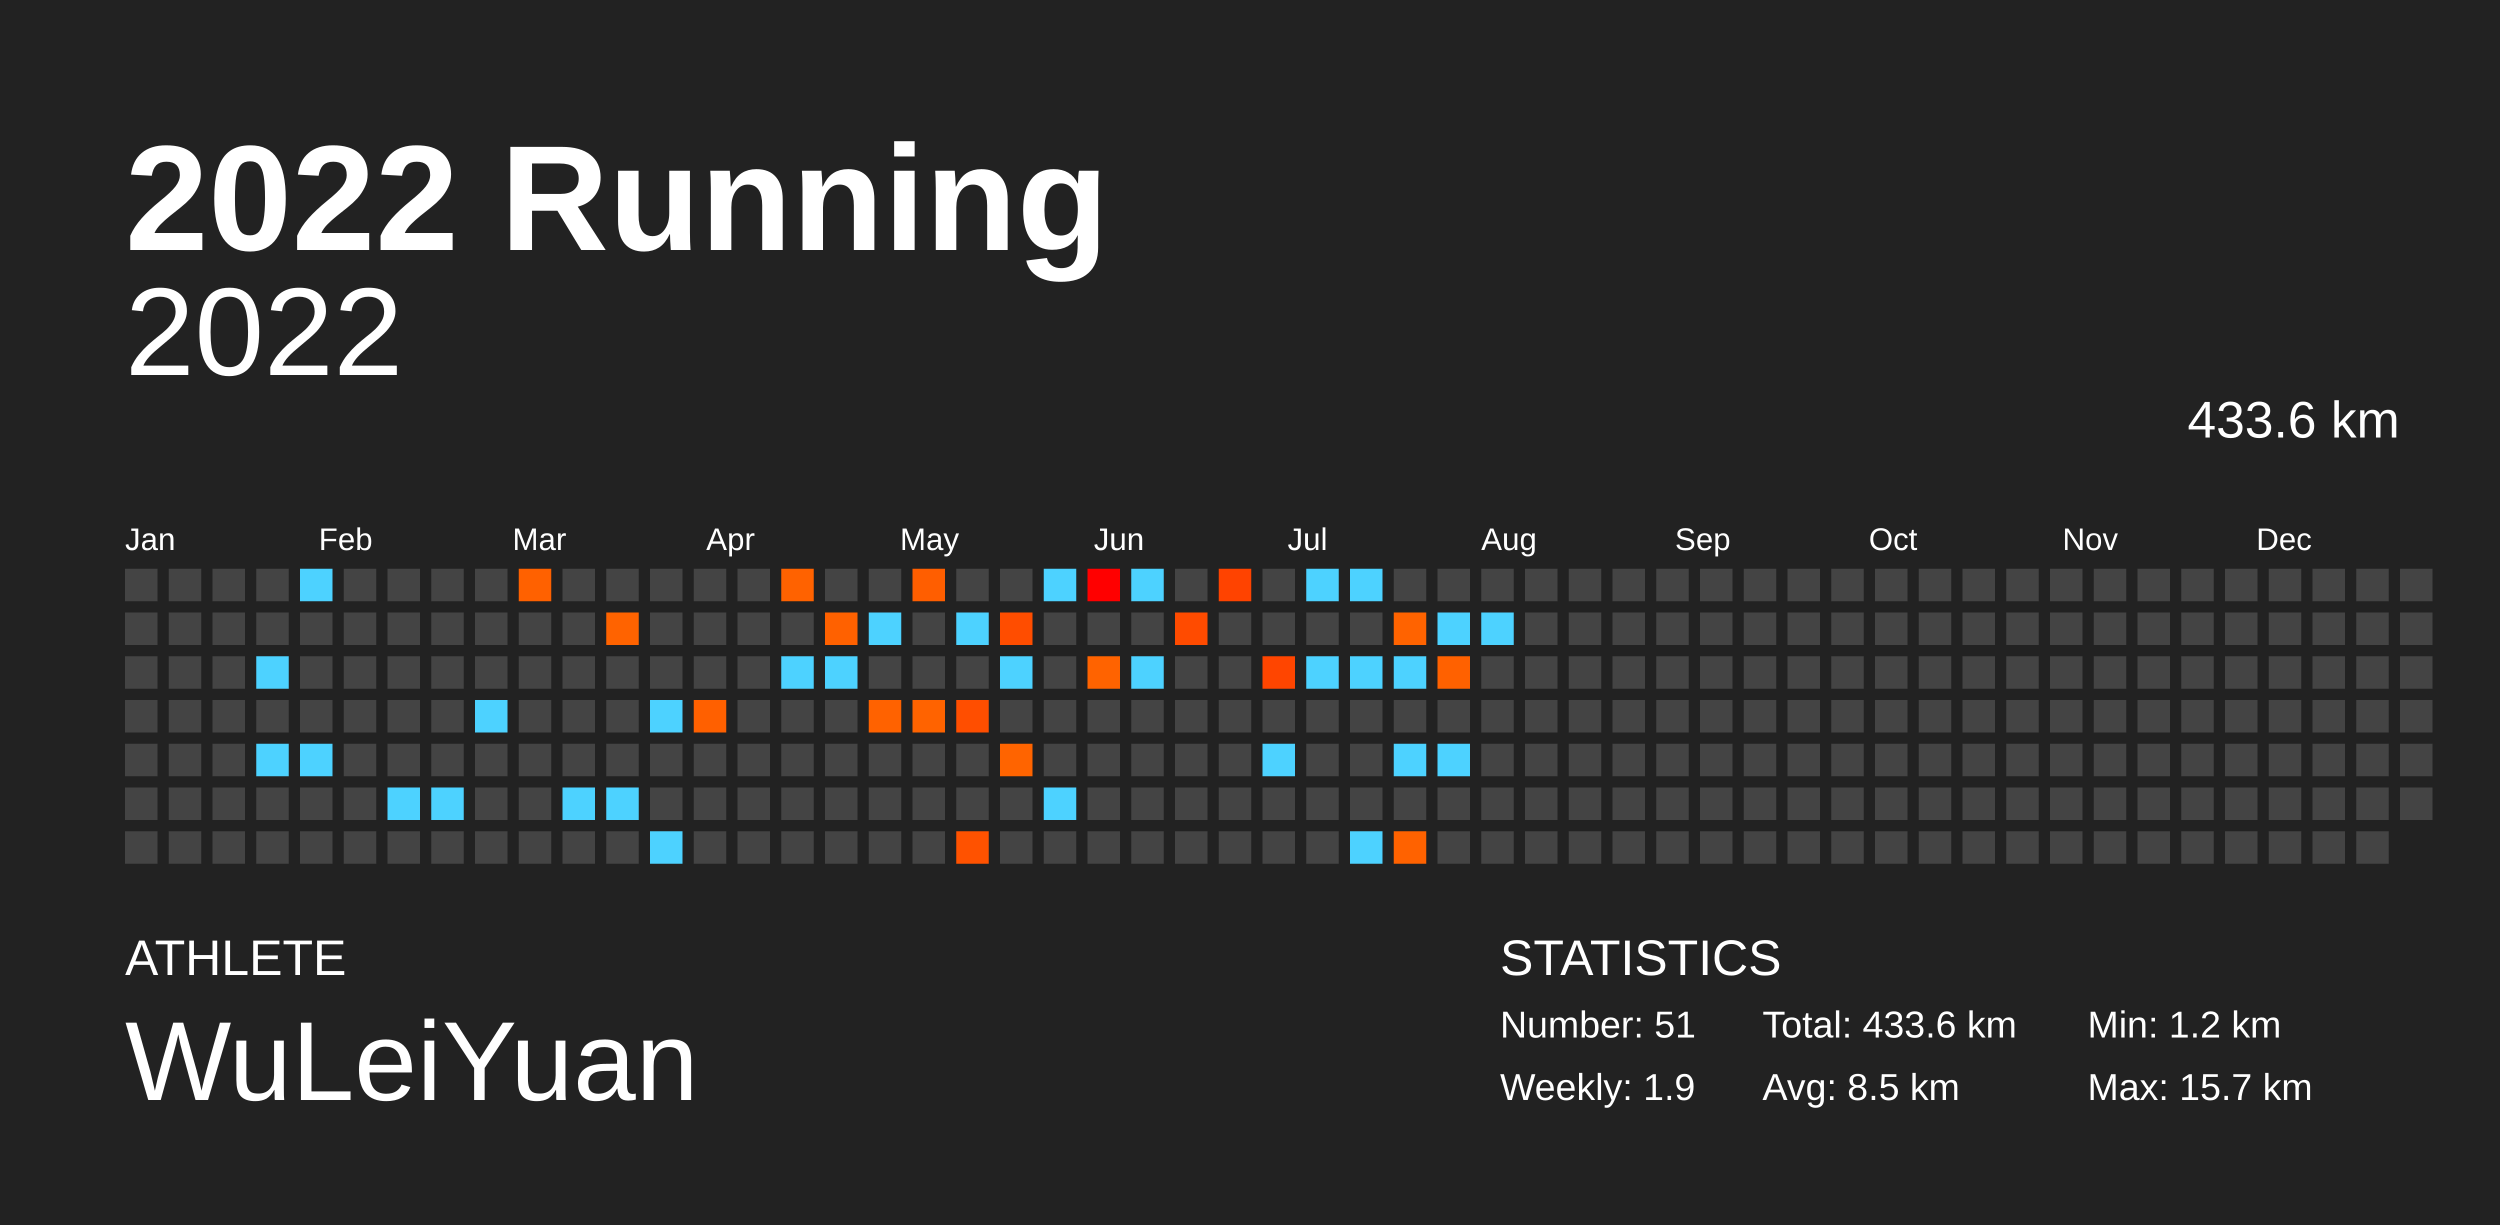
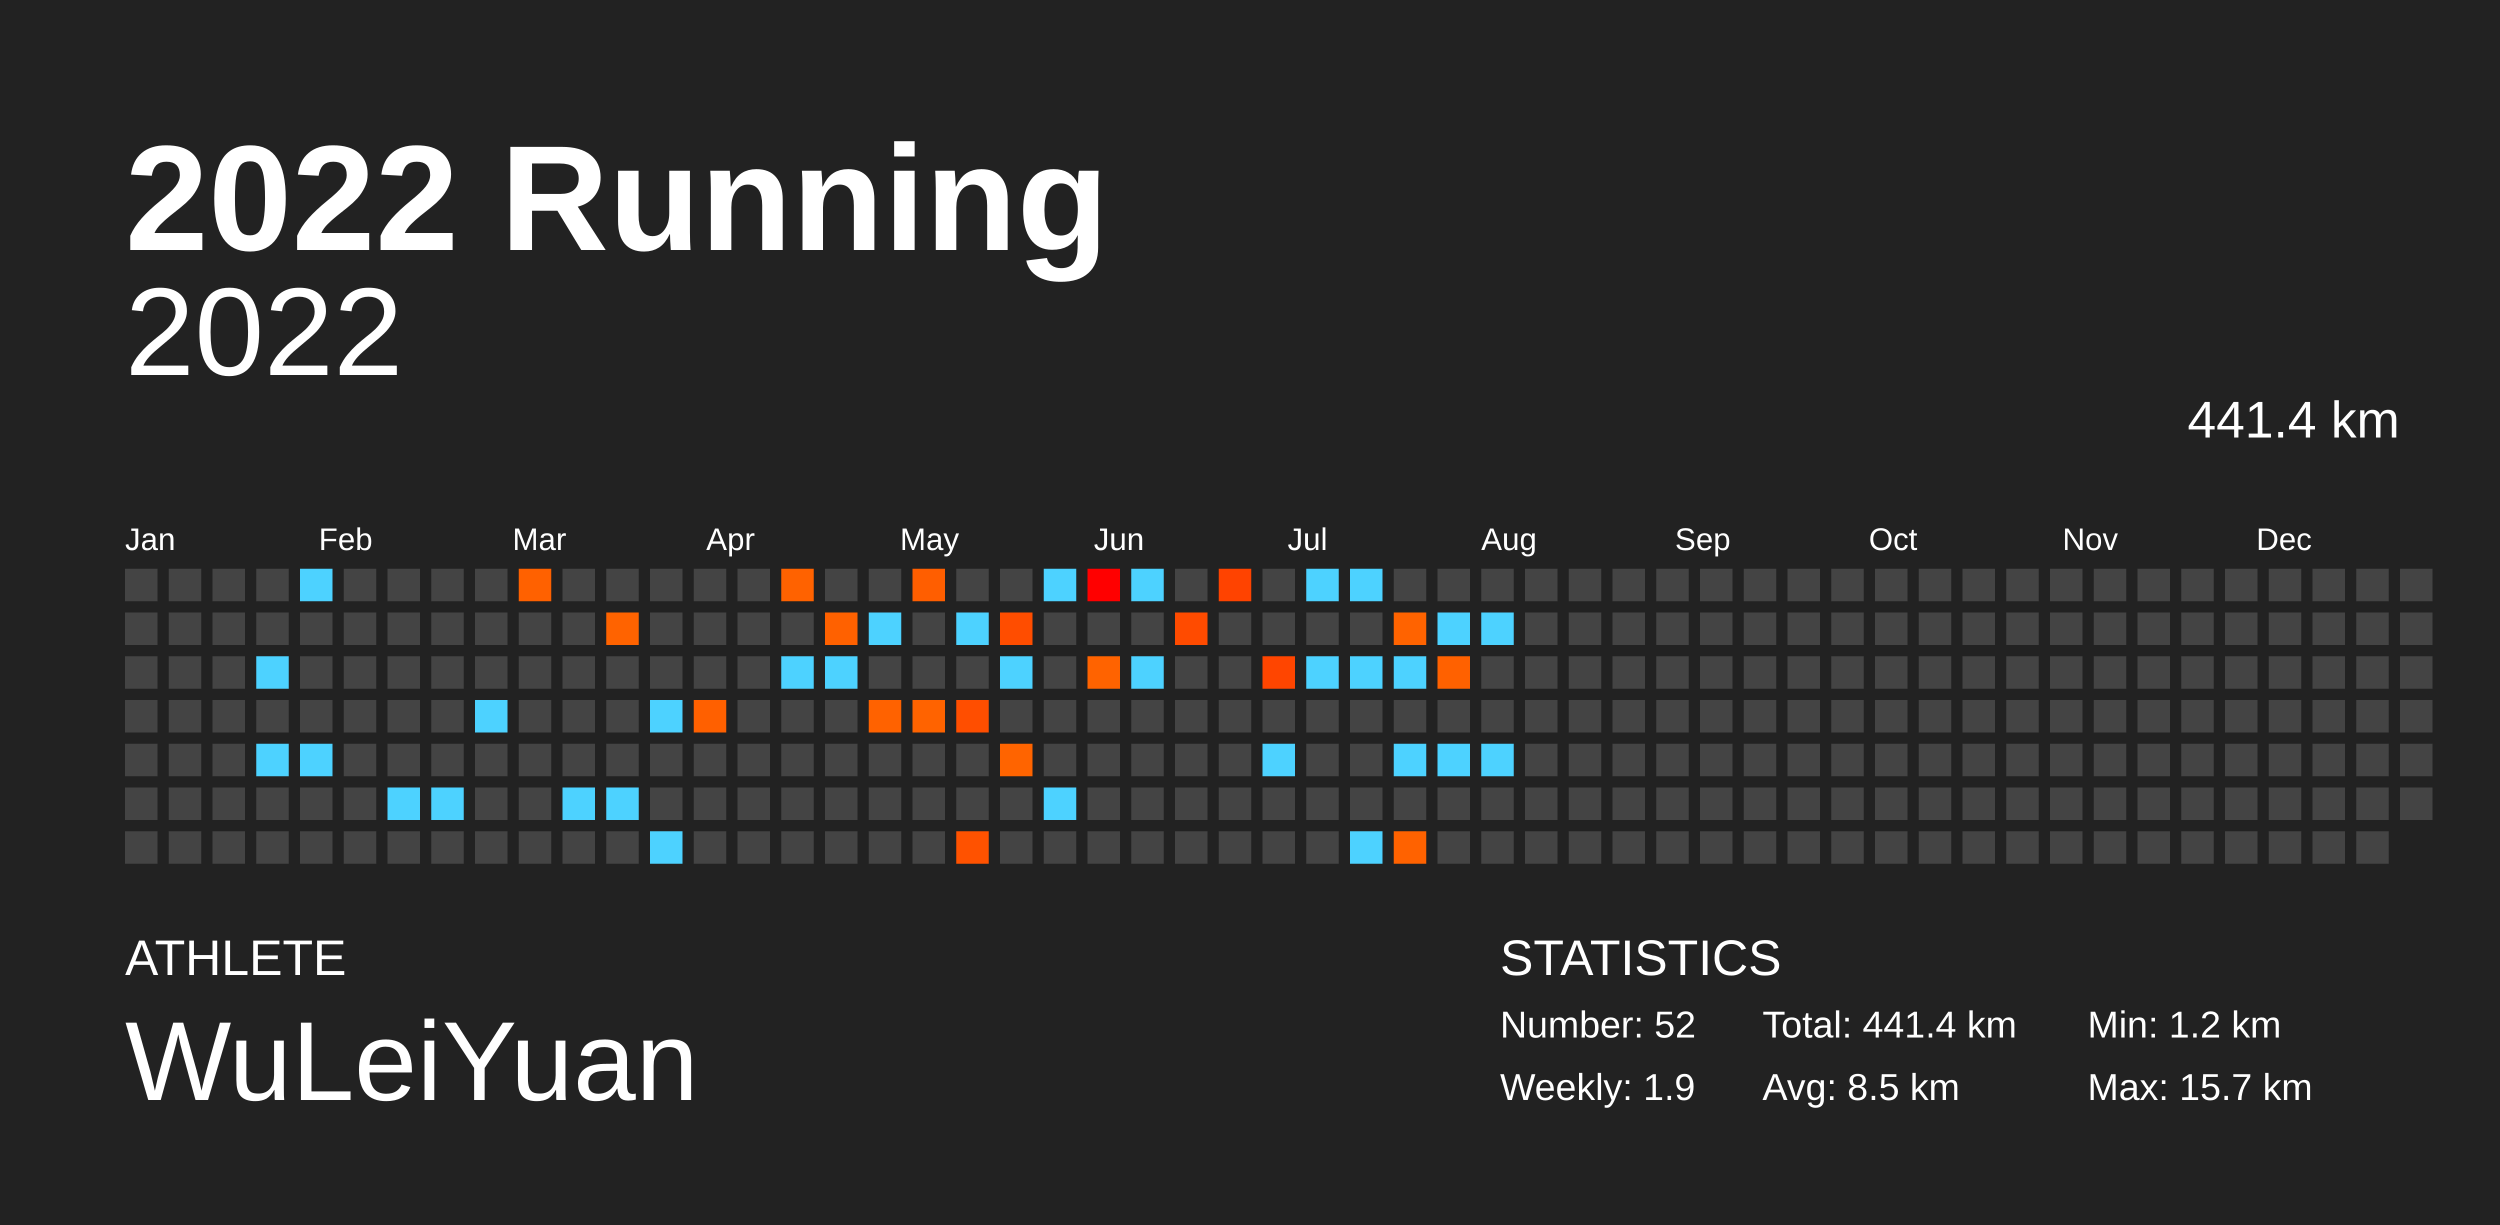
<svg xmlns="http://www.w3.org/2000/svg" baseProfile="full" height="98mm" version="1.1" viewBox="0,0,200,98" width="200mm">
  <defs />
  <rect fill="#222222" height="98" width="200" x="0" y="0" />
  <text fill="#FFFFFF" style="font-size:12px; font-family:Arial; font-weight:bold;" x="10" y="20">2022 Running</text>
  <text fill="#FFFFFF" style="font-size:4px; font-family:Arial" x="10" y="78">ATHLETE</text>
  <text fill="#FFFFFF" style="font-size:9px; font-family:Arial" x="10" y="88">WuLeiYuan</text>
  <text fill="#FFFFFF" style="font-size:4px; font-family:Arial" x="120" y="78">STATISTICS</text>
-   <text fill="#FFFFFF" style="font-size:3px; font-family:Arial" x="120" y="83">Number: 51</text>
+   <text fill="#FFFFFF" style="font-size:3px; font-family:Arial" x="120" y="83">Number: 52</text>
  <text fill="#FFFFFF" style="font-size:3px; font-family:Arial" x="120" y="88">Weekly: 1.9</text>
-   <text fill="#FFFFFF" style="font-size:3px; font-family:Arial" x="141" y="83">Total: 433.6 km</text>
+   <text fill="#FFFFFF" style="font-size:3px; font-family:Arial" x="141" y="83">Total: 441.4 km</text>
  <text fill="#FFFFFF" style="font-size:3px; font-family:Arial" x="141" y="88">Avg: 8.5 km</text>
  <text fill="#FFFFFF" style="font-size:3px; font-family:Arial" x="167" y="83">Min: 1.2 km</text>
  <text fill="#FFFFFF" style="font-size:3px; font-family:Arial" x="167" y="88">Max: 15.7 km</text>
  <text alignment-baseline="hanging" fill="#FFFFFF" style="font-size:10.0px; font-family:Arial;" x="10" y="30">2022</text>
-   <text alignment-baseline="hanging" fill="#FFFFFF" style="font-size:4.125px; font-family:Arial;" x="175" y="35">433.6 km</text>
+   <text alignment-baseline="hanging" fill="#FFFFFF" style="font-size:4.125px; font-family:Arial;" x="175" y="35">441.4 km</text>
  <text fill="#FFFFFF" style="font-size:2.5px; font-family:Arial" x="10.0" y="44">Jan</text>
  <text fill="#FFFFFF" style="font-size:2.5px; font-family:Arial" x="25.5" y="44">Feb</text>
  <text fill="#FFFFFF" style="font-size:2.5px; font-family:Arial" x="41.0" y="44">Mar</text>
  <text fill="#FFFFFF" style="font-size:2.5px; font-family:Arial" x="56.5" y="44">Apr</text>
  <text fill="#FFFFFF" style="font-size:2.5px; font-family:Arial" x="72.0" y="44">May</text>
  <text fill="#FFFFFF" style="font-size:2.5px; font-family:Arial" x="87.5" y="44">Jun</text>
  <text fill="#FFFFFF" style="font-size:2.5px; font-family:Arial" x="103.0" y="44">Jul</text>
  <text fill="#FFFFFF" style="font-size:2.5px; font-family:Arial" x="118.5" y="44">Aug</text>
  <text fill="#FFFFFF" style="font-size:2.5px; font-family:Arial" x="134.0" y="44">Sep</text>
  <text fill="#FFFFFF" style="font-size:2.5px; font-family:Arial" x="149.5" y="44">Oct</text>
  <text fill="#FFFFFF" style="font-size:2.5px; font-family:Arial" x="165.0" y="44">Nov</text>
  <text fill="#FFFFFF" style="font-size:2.5px; font-family:Arial" x="180.5" y="44">Dec</text>
  <rect fill="#444444" height="2.6" width="2.6" x="10.0" y="45.5" />
  <rect fill="#444444" height="2.6" width="2.6" x="10.0" y="49.0" />
  <rect fill="#444444" height="2.6" width="2.6" x="10.0" y="52.5" />
  <rect fill="#444444" height="2.6" width="2.6" x="10.0" y="56.0" />
  <rect fill="#444444" height="2.6" width="2.6" x="10.0" y="59.5" />
  <rect fill="#444444" height="2.6" width="2.6" x="10.0" y="63.0" />
  <rect fill="#444444" height="2.6" width="2.6" x="10.0" y="66.5" />
  <rect fill="#444444" height="2.6" width="2.6" x="13.5" y="45.5" />
  <rect fill="#444444" height="2.6" width="2.6" x="13.5" y="49.0" />
  <rect fill="#444444" height="2.6" width="2.6" x="13.5" y="52.5" />
  <rect fill="#444444" height="2.6" width="2.6" x="13.5" y="56.0" />
  <rect fill="#444444" height="2.6" width="2.6" x="13.5" y="59.5" />
  <rect fill="#444444" height="2.6" width="2.6" x="13.5" y="63.0" />
  <rect fill="#444444" height="2.6" width="2.6" x="13.5" y="66.5" />
  <rect fill="#444444" height="2.6" width="2.6" x="17.0" y="45.5" />
  <rect fill="#444444" height="2.6" width="2.6" x="17.0" y="49.0" />
  <rect fill="#444444" height="2.6" width="2.6" x="17.0" y="52.5" />
  <rect fill="#444444" height="2.6" width="2.6" x="17.0" y="56.0" />
  <rect fill="#444444" height="2.6" width="2.6" x="17.0" y="59.5" />
  <rect fill="#444444" height="2.6" width="2.6" x="17.0" y="63.0" />
  <rect fill="#444444" height="2.6" width="2.6" x="17.0" y="66.5" />
  <rect fill="#444444" height="2.6" width="2.6" x="20.5" y="45.5" />
  <rect fill="#444444" height="2.6" width="2.6" x="20.5" y="49.0" />
  <rect fill="#4dd2ff" height="2.6" width="2.6" x="20.5" y="52.5" />
  <rect fill="#444444" height="2.6" width="2.6" x="20.5" y="56.0" />
  <rect fill="#4dd2ff" height="2.6" width="2.6" x="20.5" y="59.5" />
  <rect fill="#444444" height="2.6" width="2.6" x="20.5" y="63.0" />
  <rect fill="#444444" height="2.6" width="2.6" x="20.5" y="66.5" />
  <rect fill="#4dd2ff" height="2.6" width="2.6" x="24.0" y="45.5" />
  <rect fill="#444444" height="2.6" width="2.6" x="24.0" y="49.0" />
  <rect fill="#444444" height="2.6" width="2.6" x="24.0" y="52.5" />
  <rect fill="#444444" height="2.6" width="2.6" x="24.0" y="56.0" />
  <rect fill="#4dd2ff" height="2.6" width="2.6" x="24.0" y="59.5" />
  <rect fill="#444444" height="2.6" width="2.6" x="24.0" y="63.0" />
  <rect fill="#444444" height="2.6" width="2.6" x="24.0" y="66.5" />
  <rect fill="#444444" height="2.6" width="2.6" x="27.5" y="45.5" />
  <rect fill="#444444" height="2.6" width="2.6" x="27.5" y="49.0" />
  <rect fill="#444444" height="2.6" width="2.6" x="27.5" y="52.5" />
  <rect fill="#444444" height="2.6" width="2.6" x="27.5" y="56.0" />
  <rect fill="#444444" height="2.6" width="2.6" x="27.5" y="59.5" />
  <rect fill="#444444" height="2.6" width="2.6" x="27.5" y="63.0" />
  <rect fill="#444444" height="2.6" width="2.6" x="27.5" y="66.5" />
  <rect fill="#444444" height="2.6" width="2.6" x="31.0" y="45.5" />
  <rect fill="#444444" height="2.6" width="2.6" x="31.0" y="49.0" />
  <rect fill="#444444" height="2.6" width="2.6" x="31.0" y="52.5" />
  <rect fill="#444444" height="2.6" width="2.6" x="31.0" y="56.0" />
  <rect fill="#444444" height="2.6" width="2.6" x="31.0" y="59.5" />
  <rect fill="#4dd2ff" height="2.6" width="2.6" x="31.0" y="63.0" />
  <rect fill="#444444" height="2.6" width="2.6" x="31.0" y="66.5" />
  <rect fill="#444444" height="2.6" width="2.6" x="34.5" y="45.5" />
  <rect fill="#444444" height="2.6" width="2.6" x="34.5" y="49.0" />
  <rect fill="#444444" height="2.6" width="2.6" x="34.5" y="52.5" />
  <rect fill="#444444" height="2.6" width="2.6" x="34.5" y="56.0" />
  <rect fill="#444444" height="2.6" width="2.6" x="34.5" y="59.5" />
  <rect fill="#4dd2ff" height="2.6" width="2.6" x="34.5" y="63.0" />
  <rect fill="#444444" height="2.6" width="2.6" x="34.5" y="66.5" />
  <rect fill="#444444" height="2.6" width="2.6" x="38.0" y="45.5" />
  <rect fill="#444444" height="2.6" width="2.6" x="38.0" y="49.0" />
  <rect fill="#444444" height="2.6" width="2.6" x="38.0" y="52.5" />
  <rect fill="#4dd2ff" height="2.6" width="2.6" x="38.0" y="56.0" />
  <rect fill="#444444" height="2.6" width="2.6" x="38.0" y="59.5" />
  <rect fill="#444444" height="2.6" width="2.6" x="38.0" y="63.0" />
  <rect fill="#444444" height="2.6" width="2.6" x="38.0" y="66.5" />
  <rect fill="#ff6100" height="2.6" width="2.6" x="41.5" y="45.5" />
  <rect fill="#444444" height="2.6" width="2.6" x="41.5" y="49.0" />
  <rect fill="#444444" height="2.6" width="2.6" x="41.5" y="52.5" />
  <rect fill="#444444" height="2.6" width="2.6" x="41.5" y="56.0" />
  <rect fill="#444444" height="2.6" width="2.6" x="41.5" y="59.5" />
  <rect fill="#444444" height="2.6" width="2.6" x="41.5" y="63.0" />
  <rect fill="#444444" height="2.6" width="2.6" x="41.5" y="66.5" />
  <rect fill="#444444" height="2.6" width="2.6" x="45.0" y="45.5" />
  <rect fill="#444444" height="2.6" width="2.6" x="45.0" y="49.0" />
  <rect fill="#444444" height="2.6" width="2.6" x="45.0" y="52.5" />
  <rect fill="#444444" height="2.6" width="2.6" x="45.0" y="56.0" />
  <rect fill="#444444" height="2.6" width="2.6" x="45.0" y="59.5" />
  <rect fill="#4dd2ff" height="2.6" width="2.6" x="45.0" y="63.0" />
  <rect fill="#444444" height="2.6" width="2.6" x="45.0" y="66.5" />
  <rect fill="#444444" height="2.6" width="2.6" x="48.5" y="45.5" />
  <rect fill="#ff6300" height="2.6" width="2.6" x="48.5" y="49.0" />
  <rect fill="#444444" height="2.6" width="2.6" x="48.5" y="52.5" />
  <rect fill="#444444" height="2.6" width="2.6" x="48.5" y="56.0" />
  <rect fill="#444444" height="2.6" width="2.6" x="48.5" y="59.5" />
  <rect fill="#4dd2ff" height="2.6" width="2.6" x="48.5" y="63.0" />
  <rect fill="#444444" height="2.6" width="2.6" x="48.5" y="66.5" />
  <rect fill="#444444" height="2.6" width="2.6" x="52.0" y="45.5" />
  <rect fill="#444444" height="2.6" width="2.6" x="52.0" y="49.0" />
  <rect fill="#444444" height="2.6" width="2.6" x="52.0" y="52.5" />
  <rect fill="#4dd2ff" height="2.6" width="2.6" x="52.0" y="56.0" />
  <rect fill="#444444" height="2.6" width="2.6" x="52.0" y="59.5" />
  <rect fill="#444444" height="2.6" width="2.6" x="52.0" y="63.0" />
  <rect fill="#4dd2ff" height="2.6" width="2.6" x="52.0" y="66.5" />
  <rect fill="#444444" height="2.6" width="2.6" x="55.5" y="45.5" />
  <rect fill="#444444" height="2.6" width="2.6" x="55.5" y="49.0" />
  <rect fill="#444444" height="2.6" width="2.6" x="55.5" y="52.5" />
  <rect fill="#ff6000" height="2.6" width="2.6" x="55.5" y="56.0" />
  <rect fill="#444444" height="2.6" width="2.6" x="55.5" y="59.5" />
  <rect fill="#444444" height="2.6" width="2.6" x="55.5" y="63.0" />
  <rect fill="#444444" height="2.6" width="2.6" x="55.5" y="66.5" />
  <rect fill="#444444" height="2.6" width="2.6" x="59.0" y="45.5" />
  <rect fill="#444444" height="2.6" width="2.6" x="59.0" y="49.0" />
  <rect fill="#444444" height="2.6" width="2.6" x="59.0" y="52.5" />
  <rect fill="#444444" height="2.6" width="2.6" x="59.0" y="56.0" />
  <rect fill="#444444" height="2.6" width="2.6" x="59.0" y="59.5" />
  <rect fill="#444444" height="2.6" width="2.6" x="59.0" y="63.0" />
  <rect fill="#444444" height="2.6" width="2.6" x="59.0" y="66.5" />
  <rect fill="#ff6200" height="2.6" width="2.6" x="62.5" y="45.5" />
  <rect fill="#444444" height="2.6" width="2.6" x="62.5" y="49.0" />
  <rect fill="#4dd2ff" height="2.6" width="2.6" x="62.5" y="52.5" />
  <rect fill="#444444" height="2.6" width="2.6" x="62.5" y="56.0" />
  <rect fill="#444444" height="2.6" width="2.6" x="62.5" y="59.5" />
  <rect fill="#444444" height="2.6" width="2.6" x="62.5" y="63.0" />
  <rect fill="#444444" height="2.6" width="2.6" x="62.5" y="66.5" />
  <rect fill="#444444" height="2.6" width="2.6" x="66.0" y="45.5" />
  <rect fill="#ff6100" height="2.6" width="2.6" x="66.0" y="49.0" />
  <rect fill="#4dd2ff" height="2.6" width="2.6" x="66.0" y="52.5" />
  <rect fill="#444444" height="2.6" width="2.6" x="66.0" y="56.0" />
  <rect fill="#444444" height="2.6" width="2.6" x="66.0" y="59.5" />
  <rect fill="#444444" height="2.6" width="2.6" x="66.0" y="63.0" />
  <rect fill="#444444" height="2.6" width="2.6" x="66.0" y="66.5" />
  <rect fill="#444444" height="2.6" width="2.6" x="69.5" y="45.5" />
  <rect fill="#4dd2ff" height="2.6" width="2.6" x="69.5" y="49.0" />
  <rect fill="#444444" height="2.6" width="2.6" x="69.5" y="52.5" />
  <rect fill="#ff6200" height="2.6" width="2.6" x="69.5" y="56.0" />
  <rect fill="#444444" height="2.6" width="2.6" x="69.5" y="59.5" />
  <rect fill="#444444" height="2.6" width="2.6" x="69.5" y="63.0" />
  <rect fill="#444444" height="2.6" width="2.6" x="69.5" y="66.5" />
  <rect fill="#ff5e00" height="2.6" width="2.6" x="73.0" y="45.5" />
  <rect fill="#444444" height="2.6" width="2.6" x="73.0" y="49.0" />
  <rect fill="#444444" height="2.6" width="2.6" x="73.0" y="52.5" />
  <rect fill="#ff6300" height="2.6" width="2.6" x="73.0" y="56.0" />
  <rect fill="#444444" height="2.6" width="2.6" x="73.0" y="59.5" />
  <rect fill="#444444" height="2.6" width="2.6" x="73.0" y="63.0" />
  <rect fill="#444444" height="2.6" width="2.6" x="73.0" y="66.5" />
  <rect fill="#444444" height="2.6" width="2.6" x="76.5" y="45.5" />
  <rect fill="#4dd2ff" height="2.6" width="2.6" x="76.5" y="49.0" />
  <rect fill="#444444" height="2.6" width="2.6" x="76.5" y="52.5" />
  <rect fill="#ff4e00" height="2.6" width="2.6" x="76.5" y="56.0" />
  <rect fill="#444444" height="2.6" width="2.6" x="76.5" y="59.5" />
  <rect fill="#444444" height="2.6" width="2.6" x="76.5" y="63.0" />
  <rect fill="#ff5200" height="2.6" width="2.6" x="76.5" y="66.5" />
  <rect fill="#444444" height="2.6" width="2.6" x="80.0" y="45.5" />
  <rect fill="#ff4d00" height="2.6" width="2.6" x="80.0" y="49.0" />
  <rect fill="#4dd2ff" height="2.6" width="2.6" x="80.0" y="52.5" />
  <rect fill="#444444" height="2.6" width="2.6" x="80.0" y="56.0" />
  <rect fill="#ff6400" height="2.6" width="2.6" x="80.0" y="59.5" />
  <rect fill="#444444" height="2.6" width="2.6" x="80.0" y="63.0" />
  <rect fill="#444444" height="2.6" width="2.6" x="80.0" y="66.5" />
  <rect fill="#4dd2ff" height="2.6" width="2.6" x="83.5" y="45.5" />
  <rect fill="#444444" height="2.6" width="2.6" x="83.5" y="49.0" />
  <rect fill="#444444" height="2.6" width="2.6" x="83.5" y="52.5" />
  <rect fill="#444444" height="2.6" width="2.6" x="83.5" y="56.0" />
  <rect fill="#444444" height="2.6" width="2.6" x="83.5" y="59.5" />
  <rect fill="#4dd2ff" height="2.6" width="2.6" x="83.5" y="63.0" />
  <rect fill="#444444" height="2.6" width="2.6" x="83.5" y="66.5" />
  <rect fill="#ff0000" height="2.6" width="2.6" x="87.0" y="45.5" />
  <rect fill="#444444" height="2.6" width="2.6" x="87.0" y="49.0" />
  <rect fill="#ff6300" height="2.6" width="2.6" x="87.0" y="52.5" />
  <rect fill="#444444" height="2.6" width="2.6" x="87.0" y="56.0" />
  <rect fill="#444444" height="2.6" width="2.6" x="87.0" y="59.5" />
  <rect fill="#444444" height="2.6" width="2.6" x="87.0" y="63.0" />
  <rect fill="#444444" height="2.6" width="2.6" x="87.0" y="66.5" />
  <rect fill="#4dd2ff" height="2.6" width="2.6" x="90.5" y="45.5" />
  <rect fill="#444444" height="2.6" width="2.6" x="90.5" y="49.0" />
  <rect fill="#4dd2ff" height="2.6" width="2.6" x="90.5" y="52.5" />
  <rect fill="#444444" height="2.6" width="2.6" x="90.5" y="56.0" />
  <rect fill="#444444" height="2.6" width="2.6" x="90.5" y="59.5" />
  <rect fill="#444444" height="2.6" width="2.6" x="90.5" y="63.0" />
  <rect fill="#444444" height="2.6" width="2.6" x="90.5" y="66.5" />
  <rect fill="#444444" height="2.6" width="2.6" x="94.0" y="45.5" />
  <rect fill="#ff4b00" height="2.6" width="2.6" x="94.0" y="49.0" />
  <rect fill="#444444" height="2.6" width="2.6" x="94.0" y="52.5" />
  <rect fill="#444444" height="2.6" width="2.6" x="94.0" y="56.0" />
  <rect fill="#444444" height="2.6" width="2.6" x="94.0" y="59.5" />
  <rect fill="#444444" height="2.6" width="2.6" x="94.0" y="63.0" />
  <rect fill="#444444" height="2.6" width="2.6" x="94.0" y="66.5" />
  <rect fill="#ff4300" height="2.6" width="2.6" x="97.5" y="45.5" />
  <rect fill="#444444" height="2.6" width="2.6" x="97.5" y="49.0" />
  <rect fill="#444444" height="2.6" width="2.6" x="97.5" y="52.5" />
  <rect fill="#444444" height="2.6" width="2.6" x="97.5" y="56.0" />
  <rect fill="#444444" height="2.6" width="2.6" x="97.5" y="59.5" />
  <rect fill="#444444" height="2.6" width="2.6" x="97.5" y="63.0" />
  <rect fill="#444444" height="2.6" width="2.6" x="97.5" y="66.5" />
  <rect fill="#444444" height="2.6" width="2.6" x="101.0" y="45.5" />
  <rect fill="#444444" height="2.6" width="2.6" x="101.0" y="49.0" />
  <rect fill="#ff4500" height="2.6" width="2.6" x="101.0" y="52.5" />
  <rect fill="#444444" height="2.6" width="2.6" x="101.0" y="56.0" />
  <rect fill="#4dd2ff" height="2.6" width="2.6" x="101.0" y="59.5" />
  <rect fill="#444444" height="2.6" width="2.6" x="101.0" y="63.0" />
  <rect fill="#444444" height="2.6" width="2.6" x="101.0" y="66.5" />
  <rect fill="#4dd2ff" height="2.6" width="2.6" x="104.5" y="45.5" />
  <rect fill="#444444" height="2.6" width="2.6" x="104.5" y="49.0" />
  <rect fill="#4dd2ff" height="2.6" width="2.6" x="104.5" y="52.5" />
  <rect fill="#444444" height="2.6" width="2.6" x="104.5" y="56.0" />
  <rect fill="#444444" height="2.6" width="2.6" x="104.5" y="59.5" />
  <rect fill="#444444" height="2.6" width="2.6" x="104.5" y="63.0" />
  <rect fill="#444444" height="2.6" width="2.6" x="104.5" y="66.5" />
  <rect fill="#4dd2ff" height="2.6" width="2.6" x="108.0" y="45.5" />
  <rect fill="#444444" height="2.6" width="2.6" x="108.0" y="49.0" />
  <rect fill="#4dd2ff" height="2.6" width="2.6" x="108.0" y="52.5" />
  <rect fill="#444444" height="2.6" width="2.6" x="108.0" y="56.0" />
  <rect fill="#444444" height="2.6" width="2.6" x="108.0" y="59.5" />
  <rect fill="#444444" height="2.6" width="2.6" x="108.0" y="63.0" />
  <rect fill="#4dd2ff" height="2.6" width="2.6" x="108.0" y="66.5" />
  <rect fill="#444444" height="2.6" width="2.6" x="111.5" y="45.5" />
  <rect fill="#ff6300" height="2.6" width="2.6" x="111.5" y="49.0" />
  <rect fill="#4dd2ff" height="2.6" width="2.6" x="111.5" y="52.5" />
  <rect fill="#444444" height="2.6" width="2.6" x="111.5" y="56.0" />
  <rect fill="#4dd2ff" height="2.6" width="2.6" x="111.5" y="59.5" />
  <rect fill="#444444" height="2.6" width="2.6" x="111.5" y="63.0" />
  <rect fill="#ff6200" height="2.6" width="2.6" x="111.5" y="66.5" />
  <rect fill="#444444" height="2.6" width="2.6" x="115.0" y="45.5" />
  <rect fill="#4dd2ff" height="2.6" width="2.6" x="115.0" y="49.0" />
  <rect fill="#ff6100" height="2.6" width="2.6" x="115.0" y="52.5" />
  <rect fill="#444444" height="2.6" width="2.6" x="115.0" y="56.0" />
  <rect fill="#4dd2ff" height="2.6" width="2.6" x="115.0" y="59.5" />
  <rect fill="#444444" height="2.6" width="2.6" x="115.0" y="63.0" />
  <rect fill="#444444" height="2.6" width="2.6" x="115.0" y="66.5" />
  <rect fill="#444444" height="2.6" width="2.6" x="118.5" y="45.5" />
  <rect fill="#4dd2ff" height="2.6" width="2.6" x="118.5" y="49.0" />
  <rect fill="#444444" height="2.6" width="2.6" x="118.5" y="52.5" />
  <rect fill="#444444" height="2.6" width="2.6" x="118.5" y="56.0" />
-   <rect fill="#444444" height="2.6" width="2.6" x="118.5" y="59.5" />
+   <rect fill="#4dd2ff" height="2.6" width="2.6" x="118.5" y="59.5" />
  <rect fill="#444444" height="2.6" width="2.6" x="118.5" y="63.0" />
  <rect fill="#444444" height="2.6" width="2.6" x="118.5" y="66.5" />
  <rect fill="#444444" height="2.6" width="2.6" x="122.0" y="45.5" />
  <rect fill="#444444" height="2.6" width="2.6" x="122.0" y="49.0" />
  <rect fill="#444444" height="2.6" width="2.6" x="122.0" y="52.5" />
  <rect fill="#444444" height="2.6" width="2.6" x="122.0" y="56.0" />
  <rect fill="#444444" height="2.6" width="2.6" x="122.0" y="59.5" />
  <rect fill="#444444" height="2.6" width="2.6" x="122.0" y="63.0" />
  <rect fill="#444444" height="2.6" width="2.6" x="122.0" y="66.5" />
  <rect fill="#444444" height="2.6" width="2.6" x="125.5" y="45.5" />
  <rect fill="#444444" height="2.6" width="2.6" x="125.5" y="49.0" />
  <rect fill="#444444" height="2.6" width="2.6" x="125.5" y="52.5" />
  <rect fill="#444444" height="2.6" width="2.6" x="125.5" y="56.0" />
  <rect fill="#444444" height="2.6" width="2.6" x="125.5" y="59.5" />
  <rect fill="#444444" height="2.6" width="2.6" x="125.5" y="63.0" />
  <rect fill="#444444" height="2.6" width="2.6" x="125.5" y="66.5" />
  <rect fill="#444444" height="2.6" width="2.6" x="129.0" y="45.5" />
  <rect fill="#444444" height="2.6" width="2.6" x="129.0" y="49.0" />
  <rect fill="#444444" height="2.6" width="2.6" x="129.0" y="52.5" />
  <rect fill="#444444" height="2.6" width="2.6" x="129.0" y="56.0" />
  <rect fill="#444444" height="2.6" width="2.6" x="129.0" y="59.5" />
  <rect fill="#444444" height="2.6" width="2.6" x="129.0" y="63.0" />
  <rect fill="#444444" height="2.6" width="2.6" x="129.0" y="66.5" />
  <rect fill="#444444" height="2.6" width="2.6" x="132.5" y="45.5" />
  <rect fill="#444444" height="2.6" width="2.6" x="132.5" y="49.0" />
  <rect fill="#444444" height="2.6" width="2.6" x="132.5" y="52.5" />
  <rect fill="#444444" height="2.6" width="2.6" x="132.5" y="56.0" />
  <rect fill="#444444" height="2.6" width="2.6" x="132.5" y="59.5" />
  <rect fill="#444444" height="2.6" width="2.6" x="132.5" y="63.0" />
  <rect fill="#444444" height="2.6" width="2.6" x="132.5" y="66.5" />
  <rect fill="#444444" height="2.6" width="2.6" x="136.0" y="45.5" />
  <rect fill="#444444" height="2.6" width="2.6" x="136.0" y="49.0" />
  <rect fill="#444444" height="2.6" width="2.6" x="136.0" y="52.5" />
  <rect fill="#444444" height="2.6" width="2.6" x="136.0" y="56.0" />
  <rect fill="#444444" height="2.6" width="2.6" x="136.0" y="59.5" />
  <rect fill="#444444" height="2.6" width="2.6" x="136.0" y="63.0" />
  <rect fill="#444444" height="2.6" width="2.6" x="136.0" y="66.5" />
  <rect fill="#444444" height="2.6" width="2.6" x="139.5" y="45.5" />
  <rect fill="#444444" height="2.6" width="2.6" x="139.5" y="49.0" />
  <rect fill="#444444" height="2.6" width="2.6" x="139.5" y="52.5" />
  <rect fill="#444444" height="2.6" width="2.6" x="139.5" y="56.0" />
  <rect fill="#444444" height="2.6" width="2.6" x="139.5" y="59.5" />
  <rect fill="#444444" height="2.6" width="2.6" x="139.5" y="63.0" />
  <rect fill="#444444" height="2.6" width="2.6" x="139.5" y="66.5" />
  <rect fill="#444444" height="2.6" width="2.6" x="143.0" y="45.5" />
  <rect fill="#444444" height="2.6" width="2.6" x="143.0" y="49.0" />
  <rect fill="#444444" height="2.6" width="2.6" x="143.0" y="52.5" />
  <rect fill="#444444" height="2.6" width="2.6" x="143.0" y="56.0" />
  <rect fill="#444444" height="2.6" width="2.6" x="143.0" y="59.5" />
  <rect fill="#444444" height="2.6" width="2.6" x="143.0" y="63.0" />
  <rect fill="#444444" height="2.6" width="2.6" x="143.0" y="66.5" />
  <rect fill="#444444" height="2.6" width="2.6" x="146.5" y="45.5" />
  <rect fill="#444444" height="2.6" width="2.6" x="146.5" y="49.0" />
  <rect fill="#444444" height="2.6" width="2.6" x="146.5" y="52.5" />
  <rect fill="#444444" height="2.6" width="2.6" x="146.5" y="56.0" />
  <rect fill="#444444" height="2.6" width="2.6" x="146.5" y="59.5" />
  <rect fill="#444444" height="2.6" width="2.6" x="146.5" y="63.0" />
  <rect fill="#444444" height="2.6" width="2.6" x="146.5" y="66.5" />
  <rect fill="#444444" height="2.6" width="2.6" x="150.0" y="45.5" />
  <rect fill="#444444" height="2.6" width="2.6" x="150.0" y="49.0" />
  <rect fill="#444444" height="2.6" width="2.6" x="150.0" y="52.5" />
  <rect fill="#444444" height="2.6" width="2.6" x="150.0" y="56.0" />
  <rect fill="#444444" height="2.6" width="2.6" x="150.0" y="59.5" />
  <rect fill="#444444" height="2.6" width="2.6" x="150.0" y="63.0" />
  <rect fill="#444444" height="2.6" width="2.6" x="150.0" y="66.5" />
  <rect fill="#444444" height="2.6" width="2.6" x="153.5" y="45.5" />
  <rect fill="#444444" height="2.6" width="2.6" x="153.5" y="49.0" />
  <rect fill="#444444" height="2.6" width="2.6" x="153.5" y="52.5" />
  <rect fill="#444444" height="2.6" width="2.6" x="153.5" y="56.0" />
  <rect fill="#444444" height="2.6" width="2.6" x="153.5" y="59.5" />
  <rect fill="#444444" height="2.6" width="2.6" x="153.5" y="63.0" />
  <rect fill="#444444" height="2.6" width="2.6" x="153.5" y="66.5" />
  <rect fill="#444444" height="2.6" width="2.6" x="157.0" y="45.5" />
  <rect fill="#444444" height="2.6" width="2.6" x="157.0" y="49.0" />
  <rect fill="#444444" height="2.6" width="2.6" x="157.0" y="52.5" />
  <rect fill="#444444" height="2.6" width="2.6" x="157.0" y="56.0" />
  <rect fill="#444444" height="2.6" width="2.6" x="157.0" y="59.5" />
  <rect fill="#444444" height="2.6" width="2.6" x="157.0" y="63.0" />
  <rect fill="#444444" height="2.6" width="2.6" x="157.0" y="66.5" />
  <rect fill="#444444" height="2.6" width="2.6" x="160.5" y="45.5" />
  <rect fill="#444444" height="2.6" width="2.6" x="160.5" y="49.0" />
  <rect fill="#444444" height="2.6" width="2.6" x="160.5" y="52.5" />
  <rect fill="#444444" height="2.6" width="2.6" x="160.5" y="56.0" />
  <rect fill="#444444" height="2.6" width="2.6" x="160.5" y="59.5" />
  <rect fill="#444444" height="2.6" width="2.6" x="160.5" y="63.0" />
  <rect fill="#444444" height="2.6" width="2.6" x="160.5" y="66.5" />
  <rect fill="#444444" height="2.6" width="2.6" x="164.0" y="45.5" />
  <rect fill="#444444" height="2.6" width="2.6" x="164.0" y="49.0" />
  <rect fill="#444444" height="2.6" width="2.6" x="164.0" y="52.5" />
  <rect fill="#444444" height="2.6" width="2.6" x="164.0" y="56.0" />
  <rect fill="#444444" height="2.6" width="2.6" x="164.0" y="59.5" />
  <rect fill="#444444" height="2.6" width="2.6" x="164.0" y="63.0" />
  <rect fill="#444444" height="2.6" width="2.6" x="164.0" y="66.5" />
  <rect fill="#444444" height="2.6" width="2.6" x="167.5" y="45.5" />
  <rect fill="#444444" height="2.6" width="2.6" x="167.5" y="49.0" />
  <rect fill="#444444" height="2.6" width="2.6" x="167.5" y="52.5" />
  <rect fill="#444444" height="2.6" width="2.6" x="167.5" y="56.0" />
  <rect fill="#444444" height="2.6" width="2.6" x="167.5" y="59.5" />
  <rect fill="#444444" height="2.6" width="2.6" x="167.5" y="63.0" />
  <rect fill="#444444" height="2.6" width="2.6" x="167.5" y="66.5" />
  <rect fill="#444444" height="2.6" width="2.6" x="171.0" y="45.5" />
  <rect fill="#444444" height="2.6" width="2.6" x="171.0" y="49.0" />
  <rect fill="#444444" height="2.6" width="2.6" x="171.0" y="52.5" />
  <rect fill="#444444" height="2.6" width="2.6" x="171.0" y="56.0" />
  <rect fill="#444444" height="2.6" width="2.6" x="171.0" y="59.5" />
  <rect fill="#444444" height="2.6" width="2.6" x="171.0" y="63.0" />
  <rect fill="#444444" height="2.6" width="2.6" x="171.0" y="66.5" />
  <rect fill="#444444" height="2.6" width="2.6" x="174.5" y="45.5" />
  <rect fill="#444444" height="2.6" width="2.6" x="174.5" y="49.0" />
  <rect fill="#444444" height="2.6" width="2.6" x="174.5" y="52.5" />
  <rect fill="#444444" height="2.6" width="2.6" x="174.5" y="56.0" />
  <rect fill="#444444" height="2.6" width="2.6" x="174.5" y="59.5" />
  <rect fill="#444444" height="2.6" width="2.6" x="174.5" y="63.0" />
  <rect fill="#444444" height="2.6" width="2.6" x="174.5" y="66.5" />
  <rect fill="#444444" height="2.6" width="2.6" x="178.0" y="45.5" />
  <rect fill="#444444" height="2.6" width="2.6" x="178.0" y="49.0" />
  <rect fill="#444444" height="2.6" width="2.6" x="178.0" y="52.5" />
  <rect fill="#444444" height="2.6" width="2.6" x="178.0" y="56.0" />
  <rect fill="#444444" height="2.6" width="2.6" x="178.0" y="59.5" />
  <rect fill="#444444" height="2.6" width="2.6" x="178.0" y="63.0" />
  <rect fill="#444444" height="2.6" width="2.6" x="178.0" y="66.5" />
  <rect fill="#444444" height="2.6" width="2.6" x="181.5" y="45.5" />
  <rect fill="#444444" height="2.6" width="2.6" x="181.5" y="49.0" />
  <rect fill="#444444" height="2.6" width="2.6" x="181.5" y="52.5" />
  <rect fill="#444444" height="2.6" width="2.6" x="181.5" y="56.0" />
  <rect fill="#444444" height="2.6" width="2.6" x="181.5" y="59.5" />
  <rect fill="#444444" height="2.6" width="2.6" x="181.5" y="63.0" />
  <rect fill="#444444" height="2.6" width="2.6" x="181.5" y="66.5" />
  <rect fill="#444444" height="2.6" width="2.6" x="185.0" y="45.5" />
  <rect fill="#444444" height="2.6" width="2.6" x="185.0" y="49.0" />
  <rect fill="#444444" height="2.6" width="2.6" x="185.0" y="52.5" />
  <rect fill="#444444" height="2.6" width="2.6" x="185.0" y="56.0" />
  <rect fill="#444444" height="2.6" width="2.6" x="185.0" y="59.5" />
  <rect fill="#444444" height="2.6" width="2.6" x="185.0" y="63.0" />
  <rect fill="#444444" height="2.6" width="2.6" x="185.0" y="66.5" />
  <rect fill="#444444" height="2.6" width="2.6" x="188.5" y="45.5" />
  <rect fill="#444444" height="2.6" width="2.6" x="188.5" y="49.0" />
  <rect fill="#444444" height="2.6" width="2.6" x="188.5" y="52.5" />
  <rect fill="#444444" height="2.6" width="2.6" x="188.5" y="56.0" />
  <rect fill="#444444" height="2.6" width="2.6" x="188.5" y="59.5" />
  <rect fill="#444444" height="2.6" width="2.6" x="188.5" y="63.0" />
  <rect fill="#444444" height="2.6" width="2.6" x="188.5" y="66.5" />
  <rect fill="#444444" height="2.6" width="2.6" x="192.0" y="45.5" />
  <rect fill="#444444" height="2.6" width="2.6" x="192.0" y="49.0" />
  <rect fill="#444444" height="2.6" width="2.6" x="192.0" y="52.5" />
  <rect fill="#444444" height="2.6" width="2.6" x="192.0" y="56.0" />
  <rect fill="#444444" height="2.6" width="2.6" x="192.0" y="59.5" />
  <rect fill="#444444" height="2.6" width="2.6" x="192.0" y="63.0" />
</svg>
